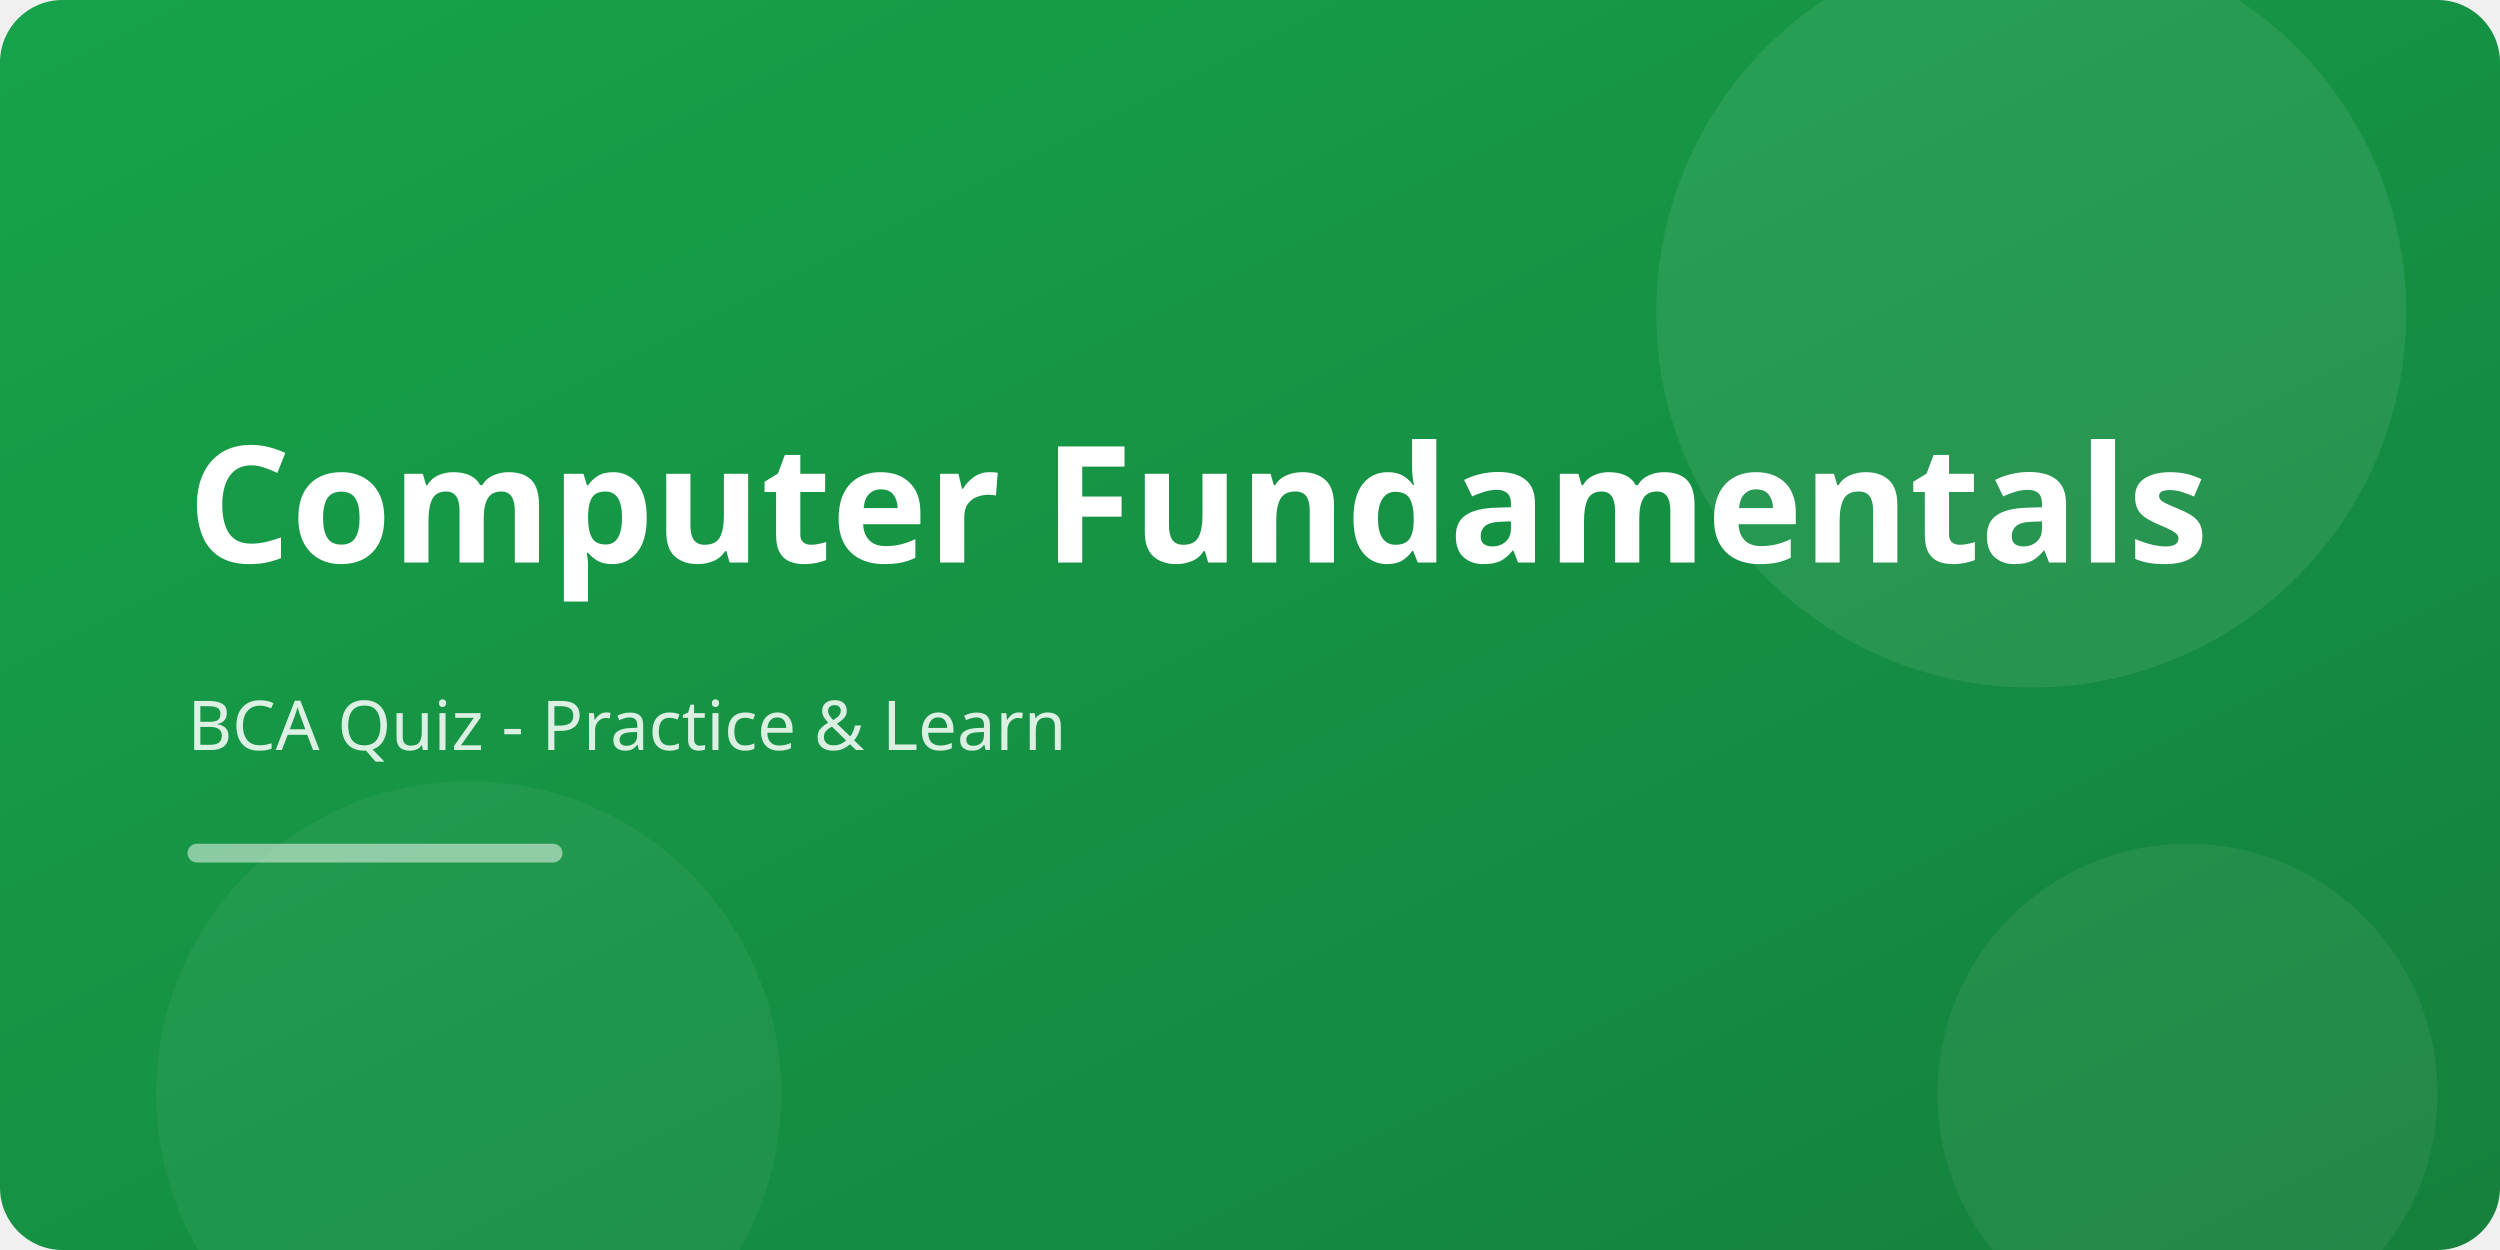
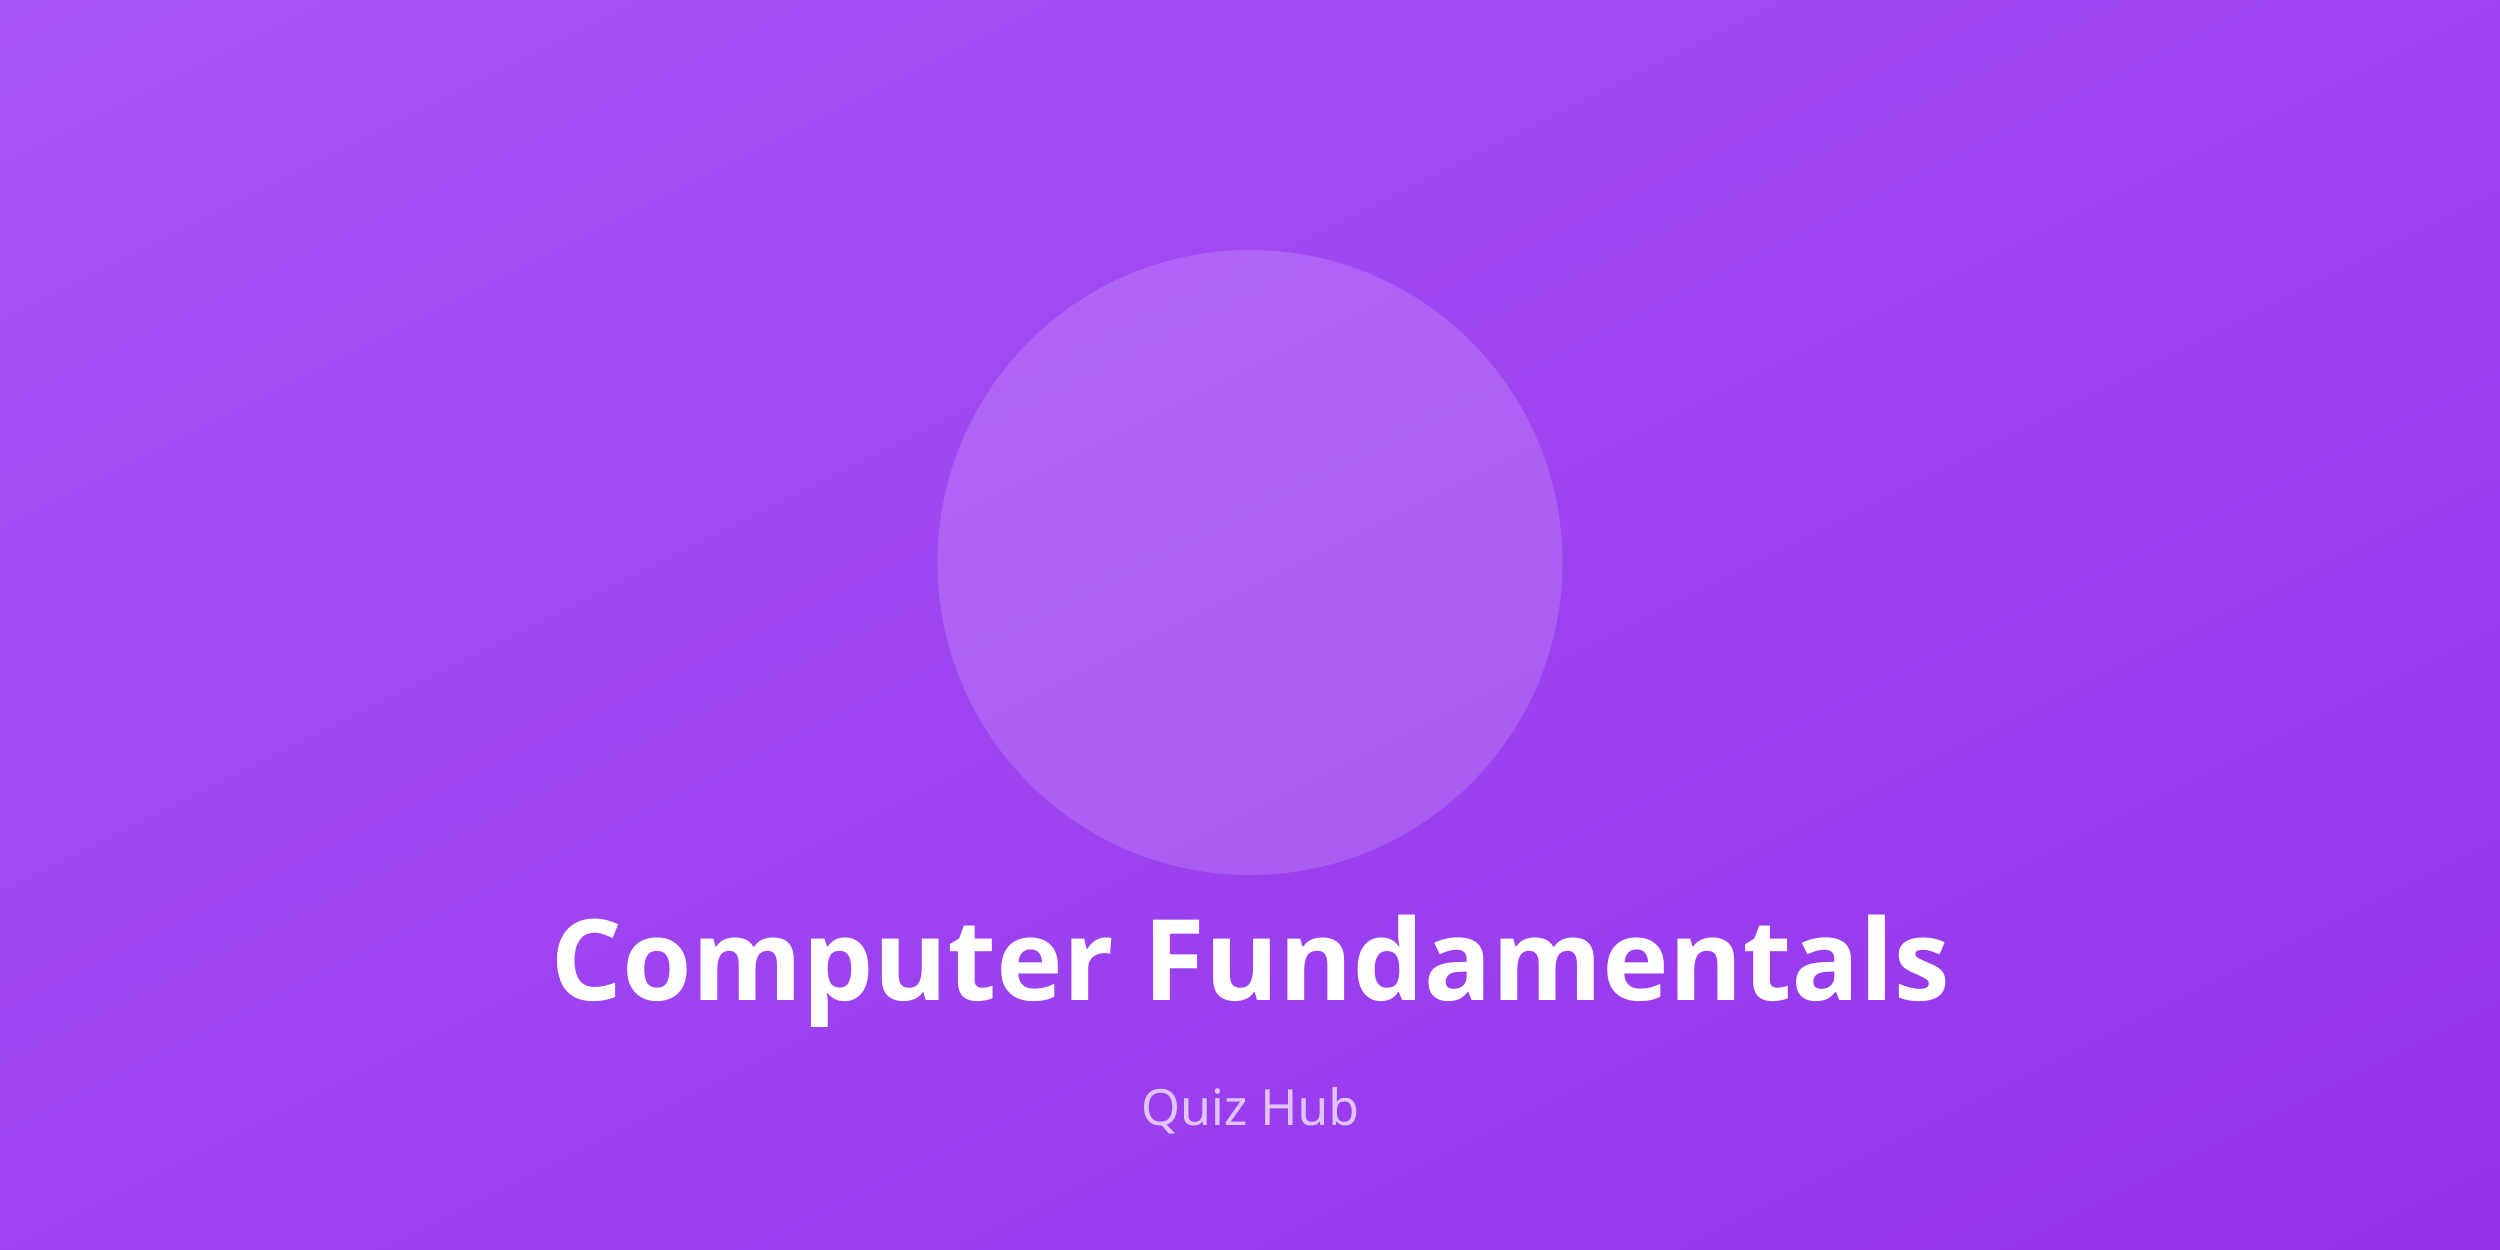
- <svg xmlns="http://www.w3.org/2000/svg" width="800" height="400" viewBox="0 0 800 400">
+ <svg xmlns="http://www.w3.org/2000/svg" viewBox="0 0 800 400" width="800" height="400">
  <defs>
-     <linearGradient id="bg" x1="0%" y1="0%" x2="100%" y2="100%">
-       <stop offset="0%" style="stop-color:#16a34a;stop-opacity:1" />
-       <stop offset="100%" style="stop-color:#15803d;stop-opacity:1" />
+     <linearGradient id="bgGrad" x1="0%" y1="0%" x2="100%" y2="100%">
+       <stop offset="0%" stop-color="#a855f7" />
+       <stop offset="100%" stop-color="#9333ea" />
+     </linearGradient>
+     <linearGradient id="iconGrad" x1="0%" y1="0%" x2="100%" y2="100%">
+       <stop offset="0%" stop-color="#ffffff" />
+       <stop offset="100%" stop-color="#e0e7ff" />
    </linearGradient>
  </defs>
-   <rect width="800" height="400" fill="url(#bg)" rx="20" />
-   <circle cx="650" cy="100" r="120" fill="rgba(255,255,255,0.08)" />
-   <circle cx="700" cy="350" r="80" fill="rgba(255,255,255,0.06)" />
-   <circle cx="150" cy="350" r="100" fill="rgba(255,255,255,0.05)" />
-   <text x="60" y="180" font-family="Poppins, sans-serif" font-size="52" font-weight="700" fill="white">Computer Fundamentals</text>
-   <text x="60" y="240" font-family="Poppins, sans-serif" font-size="22" font-weight="400" fill="rgba(255,255,255,0.85)">BCA Quiz - Practice &amp; Learn</text>
-   <rect x="60" y="270" width="120" height="6" rx="3" fill="rgba(255,255,255,0.5)" />
+   <rect width="800" height="400" fill="url(#bgGrad)" />
+   <circle cx="400" cy="180" r="100" fill="rgba(255,255,255,0.15)" />
+   <text x="400" y="195" text-anchor="middle" font-family="Font Awesome 6 Pro, Font Awesome 6 Free, sans-serif" font-size="120" fill="rgba(255,255,255,0.9)" font-weight="900" />
+   <text x="400" y="320" text-anchor="middle" font-family="Poppins, sans-serif" font-size="36" fill="white" font-weight="700">Computer Fundamentals</text>
+   <text x="400" y="360" text-anchor="middle" font-family="Poppins, sans-serif" font-size="16" fill="rgba(255,255,255,0.7)">Quiz Hub</text>
</svg>
